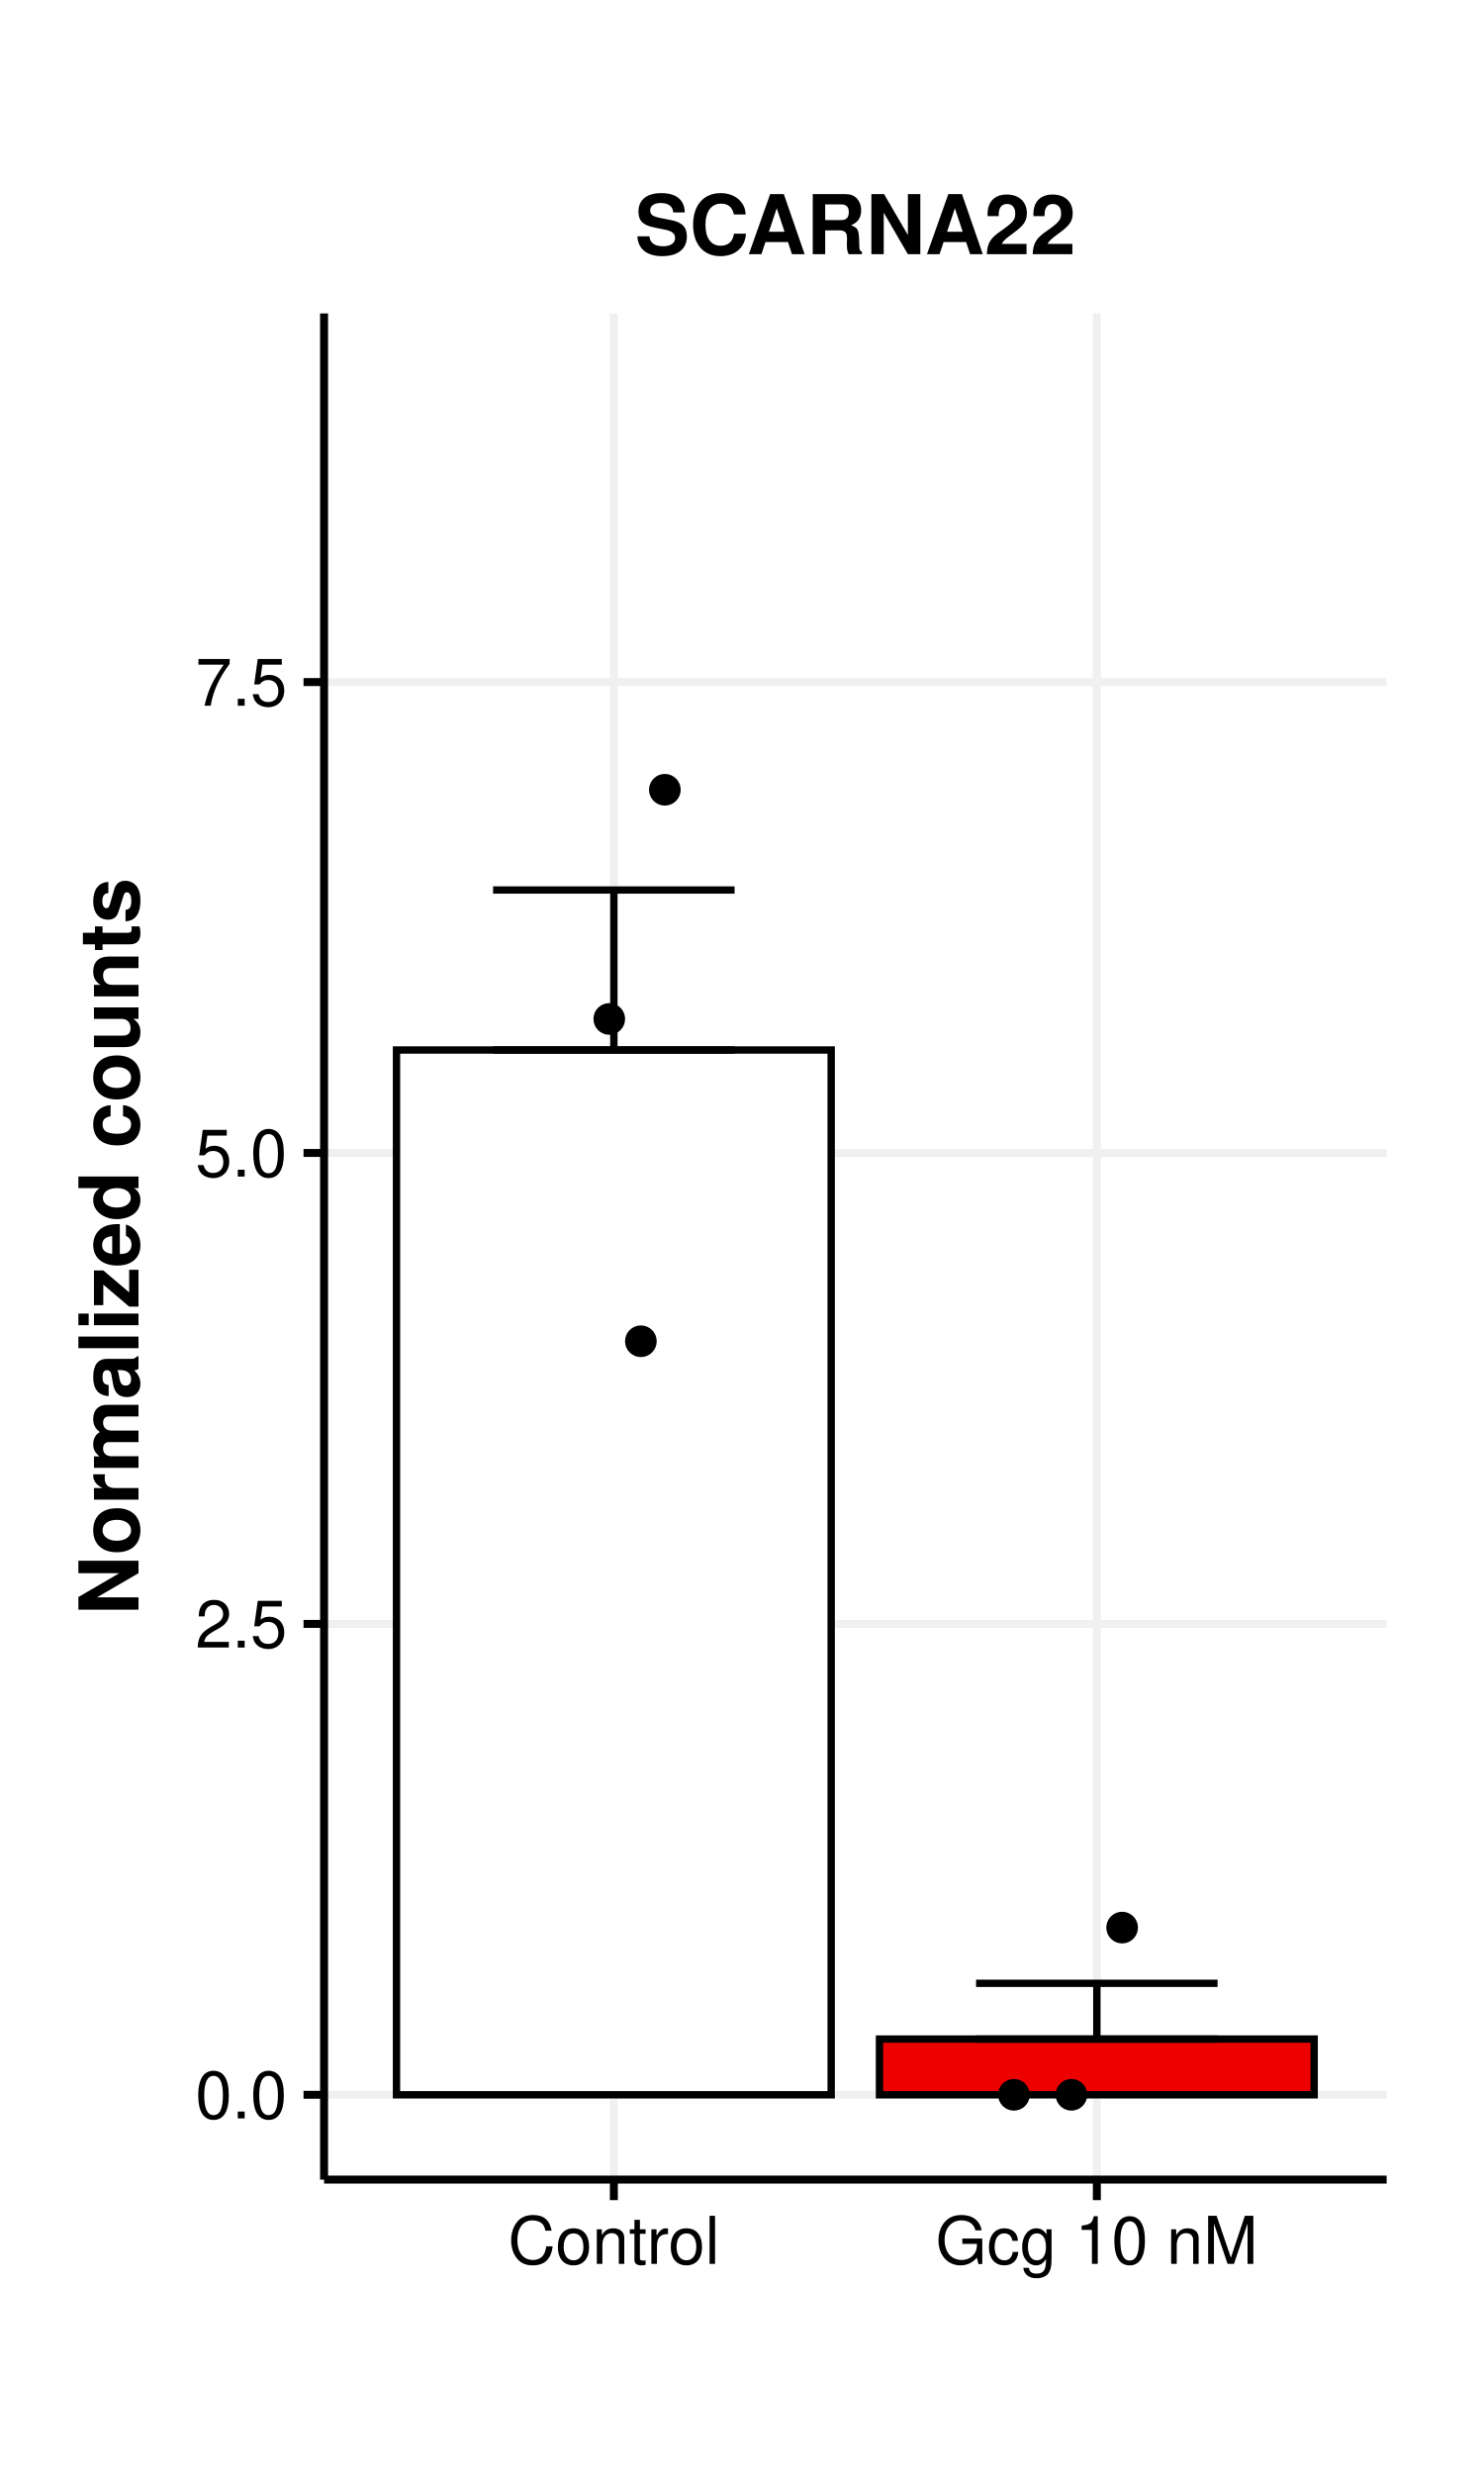
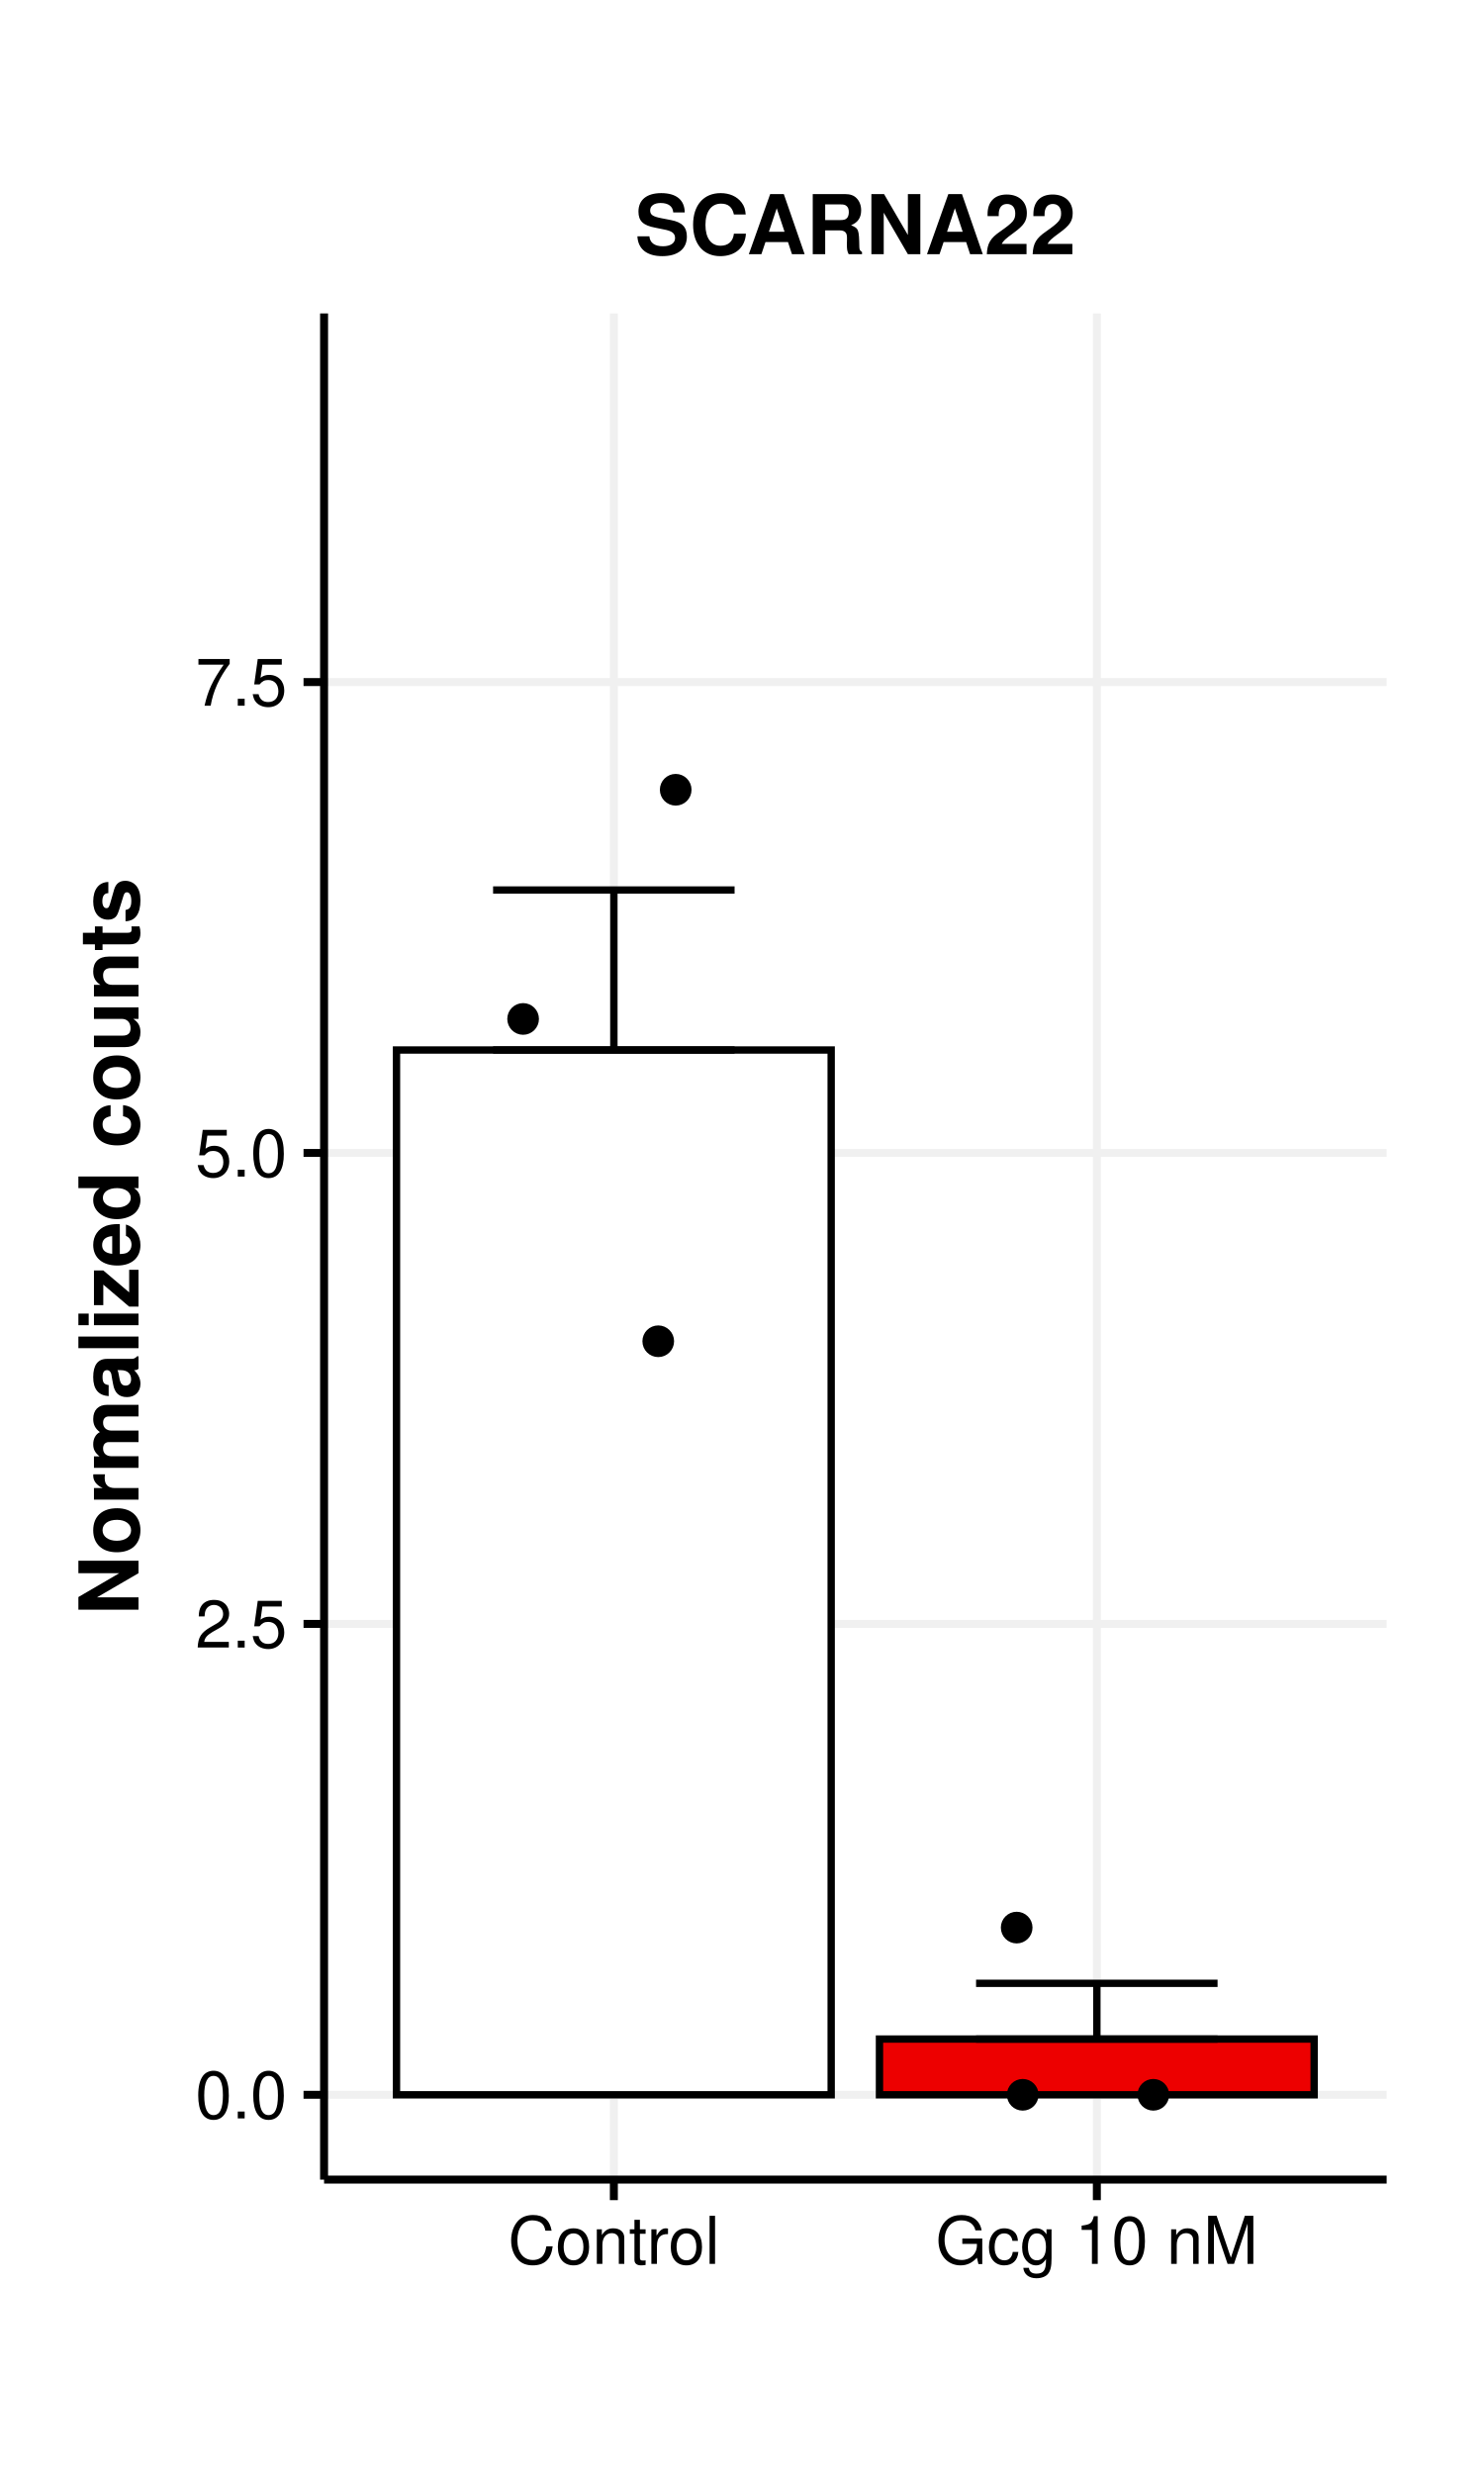
<svg xmlns="http://www.w3.org/2000/svg" class="svglite" width="216.00pt" height="360.00pt" viewBox="0 0 216.00 360.00">
  <defs>
    <style type="text/css">
    .svglite line, .svglite polyline, .svglite polygon, .svglite path, .svglite rect, .svglite circle {
      fill: none;
      stroke: #000000;
      stroke-linecap: round;
      stroke-linejoin: round;
      stroke-miterlimit: 10.00;
    }
    .svglite text {
      white-space: pre;
    }
  </style>
  </defs>
  <rect width="100%" height="100%" style="stroke: none; fill: #FFFFFF;" />
  <defs>
    <clipPath id="cpMC4wMHwyMTYuMDB8MC4wMHwzNjAuMDA=">
      <rect x="0.00" y="0.00" width="216.00" height="360.00" />
    </clipPath>
  </defs>
  <g clip-path="url(#cpMC4wMHwyMTYuMDB8MC4wMHwzNjAuMDA=)">
    <rect x="0" y="0.00" width="216.00" height="360.00" style="stroke-width: 1.16; stroke: none; fill: #FFFFFF;" />
  </g>
  <defs>
    <clipPath id="cpNDcuMTd8MjAxLjgzfDQ1LjYxfDMxNy4xNg==">
      <rect x="47.17" y="45.61" width="154.66" height="271.55" />
    </clipPath>
  </defs>
  <g clip-path="url(#cpNDcuMTd8MjAxLjgzfDQ1LjYxfDMxNy4xNg==)">
    <rect x="47.17" y="45.61" width="154.66" height="271.55" style="stroke-width: 1.16; stroke: none; fill: #FFFFFF;" />
    <polyline points="47.17,304.82 201.83,304.82 " style="stroke-width: 1.16; stroke: #F0F0F0; stroke-linecap: butt;" />
    <polyline points="47.17,236.30 201.83,236.30 " style="stroke-width: 1.16; stroke: #F0F0F0; stroke-linecap: butt;" />
    <polyline points="47.17,167.77 201.83,167.77 " style="stroke-width: 1.16; stroke: #F0F0F0; stroke-linecap: butt;" />
    <polyline points="47.17,99.25 201.83,99.25 " style="stroke-width: 1.16; stroke: #F0F0F0; stroke-linecap: butt;" />
    <polyline points="89.35,317.16 89.35,45.61 " style="stroke-width: 1.16; stroke: #F0F0F0; stroke-linecap: butt;" />
    <polyline points="159.65,317.16 159.65,45.61 " style="stroke-width: 1.16; stroke: #F0F0F0; stroke-linecap: butt;" />
    <rect x="57.71" y="152.79" width="63.27" height="152.03" style="stroke-width: 1.07; stroke-linecap: butt; stroke-linejoin: miter; fill: #FFFFFF;" />
    <rect x="128.01" y="296.71" width="63.27" height="8.11" style="stroke-width: 1.07; stroke-linecap: butt; stroke-linejoin: miter; fill: #ED0000;" />
    <polyline points="71.77,129.51 106.92,129.51 " style="stroke-width: 1.07; stroke-linecap: butt;" />
    <polyline points="89.35,129.51 89.35,152.79 " style="stroke-width: 1.07; stroke-linecap: butt;" />
    <polyline points="71.77,152.79 106.92,152.79 " style="stroke-width: 1.07; stroke-linecap: butt;" />
    <polyline points="142.07,288.60 177.22,288.60 " style="stroke-width: 1.07; stroke-linecap: butt;" />
    <polyline points="159.65,288.60 159.65,296.71 " style="stroke-width: 1.07; stroke-linecap: butt;" />
    <polyline points="142.07,296.71 177.22,296.71 " style="stroke-width: 1.07; stroke-linecap: butt;" />
-     <circle cx="147.58" cy="304.82" r="1.95" style="stroke-width: 0.71; fill: #000000;" />
-     <circle cx="155.95" cy="304.82" r="1.95" style="stroke-width: 0.71; fill: #000000;" />
-     <circle cx="163.33" cy="280.49" r="1.95" style="stroke-width: 0.71; fill: #000000;" />
-     <circle cx="88.68" cy="148.27" r="1.95" style="stroke-width: 0.71; fill: #000000;" />
-     <circle cx="96.77" cy="114.92" r="1.95" style="stroke-width: 0.71; fill: #000000;" />
-     <circle cx="93.28" cy="195.17" r="1.95" style="stroke-width: 0.71; fill: #000000;" />
+     <circle cx="167.87" cy="304.82" r="1.95" style="stroke-width: 0.71; fill: #000000;" />
+     <circle cx="148.86" cy="304.82" r="1.95" style="stroke-width: 0.71; fill: #000000;" />
+     <circle cx="147.98" cy="280.49" r="1.95" style="stroke-width: 0.71; fill: #000000;" />
+     <circle cx="76.14" cy="148.27" r="1.95" style="stroke-width: 0.71; fill: #000000;" />
+     <circle cx="98.35" cy="114.92" r="1.95" style="stroke-width: 0.71; fill: #000000;" />
+     <circle cx="95.81" cy="195.17" r="1.95" style="stroke-width: 0.71; fill: #000000;" />
    <rect x="47.17" y="45.61" width="154.66" height="271.55" style="stroke-width: 1.16; stroke: none;" />
  </g>
  <g clip-path="url(#cpMC4wMHwyMTYuMDB8MC4wMHwzNjAuMDA=)">
    <polyline points="47.17,317.16 47.17,45.61 " style="stroke-width: 1.16; stroke-linecap: butt;" />
    <text x="41.79" y="308.26" text-anchor="end" style="font-size: 9.60px; font-family: &quot;Helvetica&quot;;" textLength="13.33px" lengthAdjust="spacingAndGlyphs">0.0</text>
    <text x="41.79" y="239.74" text-anchor="end" style="font-size: 9.60px; font-family: &quot;Helvetica&quot;;" textLength="13.33px" lengthAdjust="spacingAndGlyphs">2.5</text>
    <text x="41.79" y="171.21" text-anchor="end" style="font-size: 9.60px; font-family: &quot;Helvetica&quot;;" textLength="13.33px" lengthAdjust="spacingAndGlyphs">5.0</text>
    <text x="41.79" y="102.69" text-anchor="end" style="font-size: 9.60px; font-family: &quot;Helvetica&quot;;" textLength="13.33px" lengthAdjust="spacingAndGlyphs">7.5</text>
    <polyline points="44.18,304.82 47.17,304.82 " style="stroke-width: 1.16; stroke-linecap: butt;" />
    <polyline points="44.18,236.30 47.17,236.30 " style="stroke-width: 1.16; stroke-linecap: butt;" />
    <polyline points="44.18,167.77 47.17,167.77 " style="stroke-width: 1.16; stroke-linecap: butt;" />
    <polyline points="44.18,99.25 47.17,99.25 " style="stroke-width: 1.16; stroke-linecap: butt;" />
    <polyline points="47.17,317.16 201.83,317.16 " style="stroke-width: 1.16; stroke-linecap: butt;" />
    <polyline points="89.35,320.15 89.35,317.16 " style="stroke-width: 1.16; stroke-linecap: butt;" />
    <polyline points="159.65,320.15 159.65,317.16 " style="stroke-width: 1.16; stroke-linecap: butt;" />
    <text x="89.35" y="329.42" text-anchor="middle" style="font-size: 9.60px; font-family: &quot;Helvetica&quot;;" textLength="30.92px" lengthAdjust="spacingAndGlyphs">Control</text>
    <text x="159.65" y="329.42" text-anchor="middle" style="font-size: 9.60px; font-family: &quot;Helvetica&quot;;" textLength="46.92px" lengthAdjust="spacingAndGlyphs">Gcg 10 nM</text>
    <text transform="translate(20.16,181.39) rotate(-90)" text-anchor="middle" style="font-size: 12.00px; font-weight: bold; font-family: &quot;Helvetica&quot;;" textLength="107.35px" lengthAdjust="spacingAndGlyphs">Normalized counts</text>
    <text x="124.50" y="36.99" text-anchor="middle" style="font-size: 12.00px; font-weight: bold; font-family: &quot;Helvetica&quot;;" textLength="64.70px" lengthAdjust="spacingAndGlyphs">SCARNA22</text>
  </g>
</svg>
